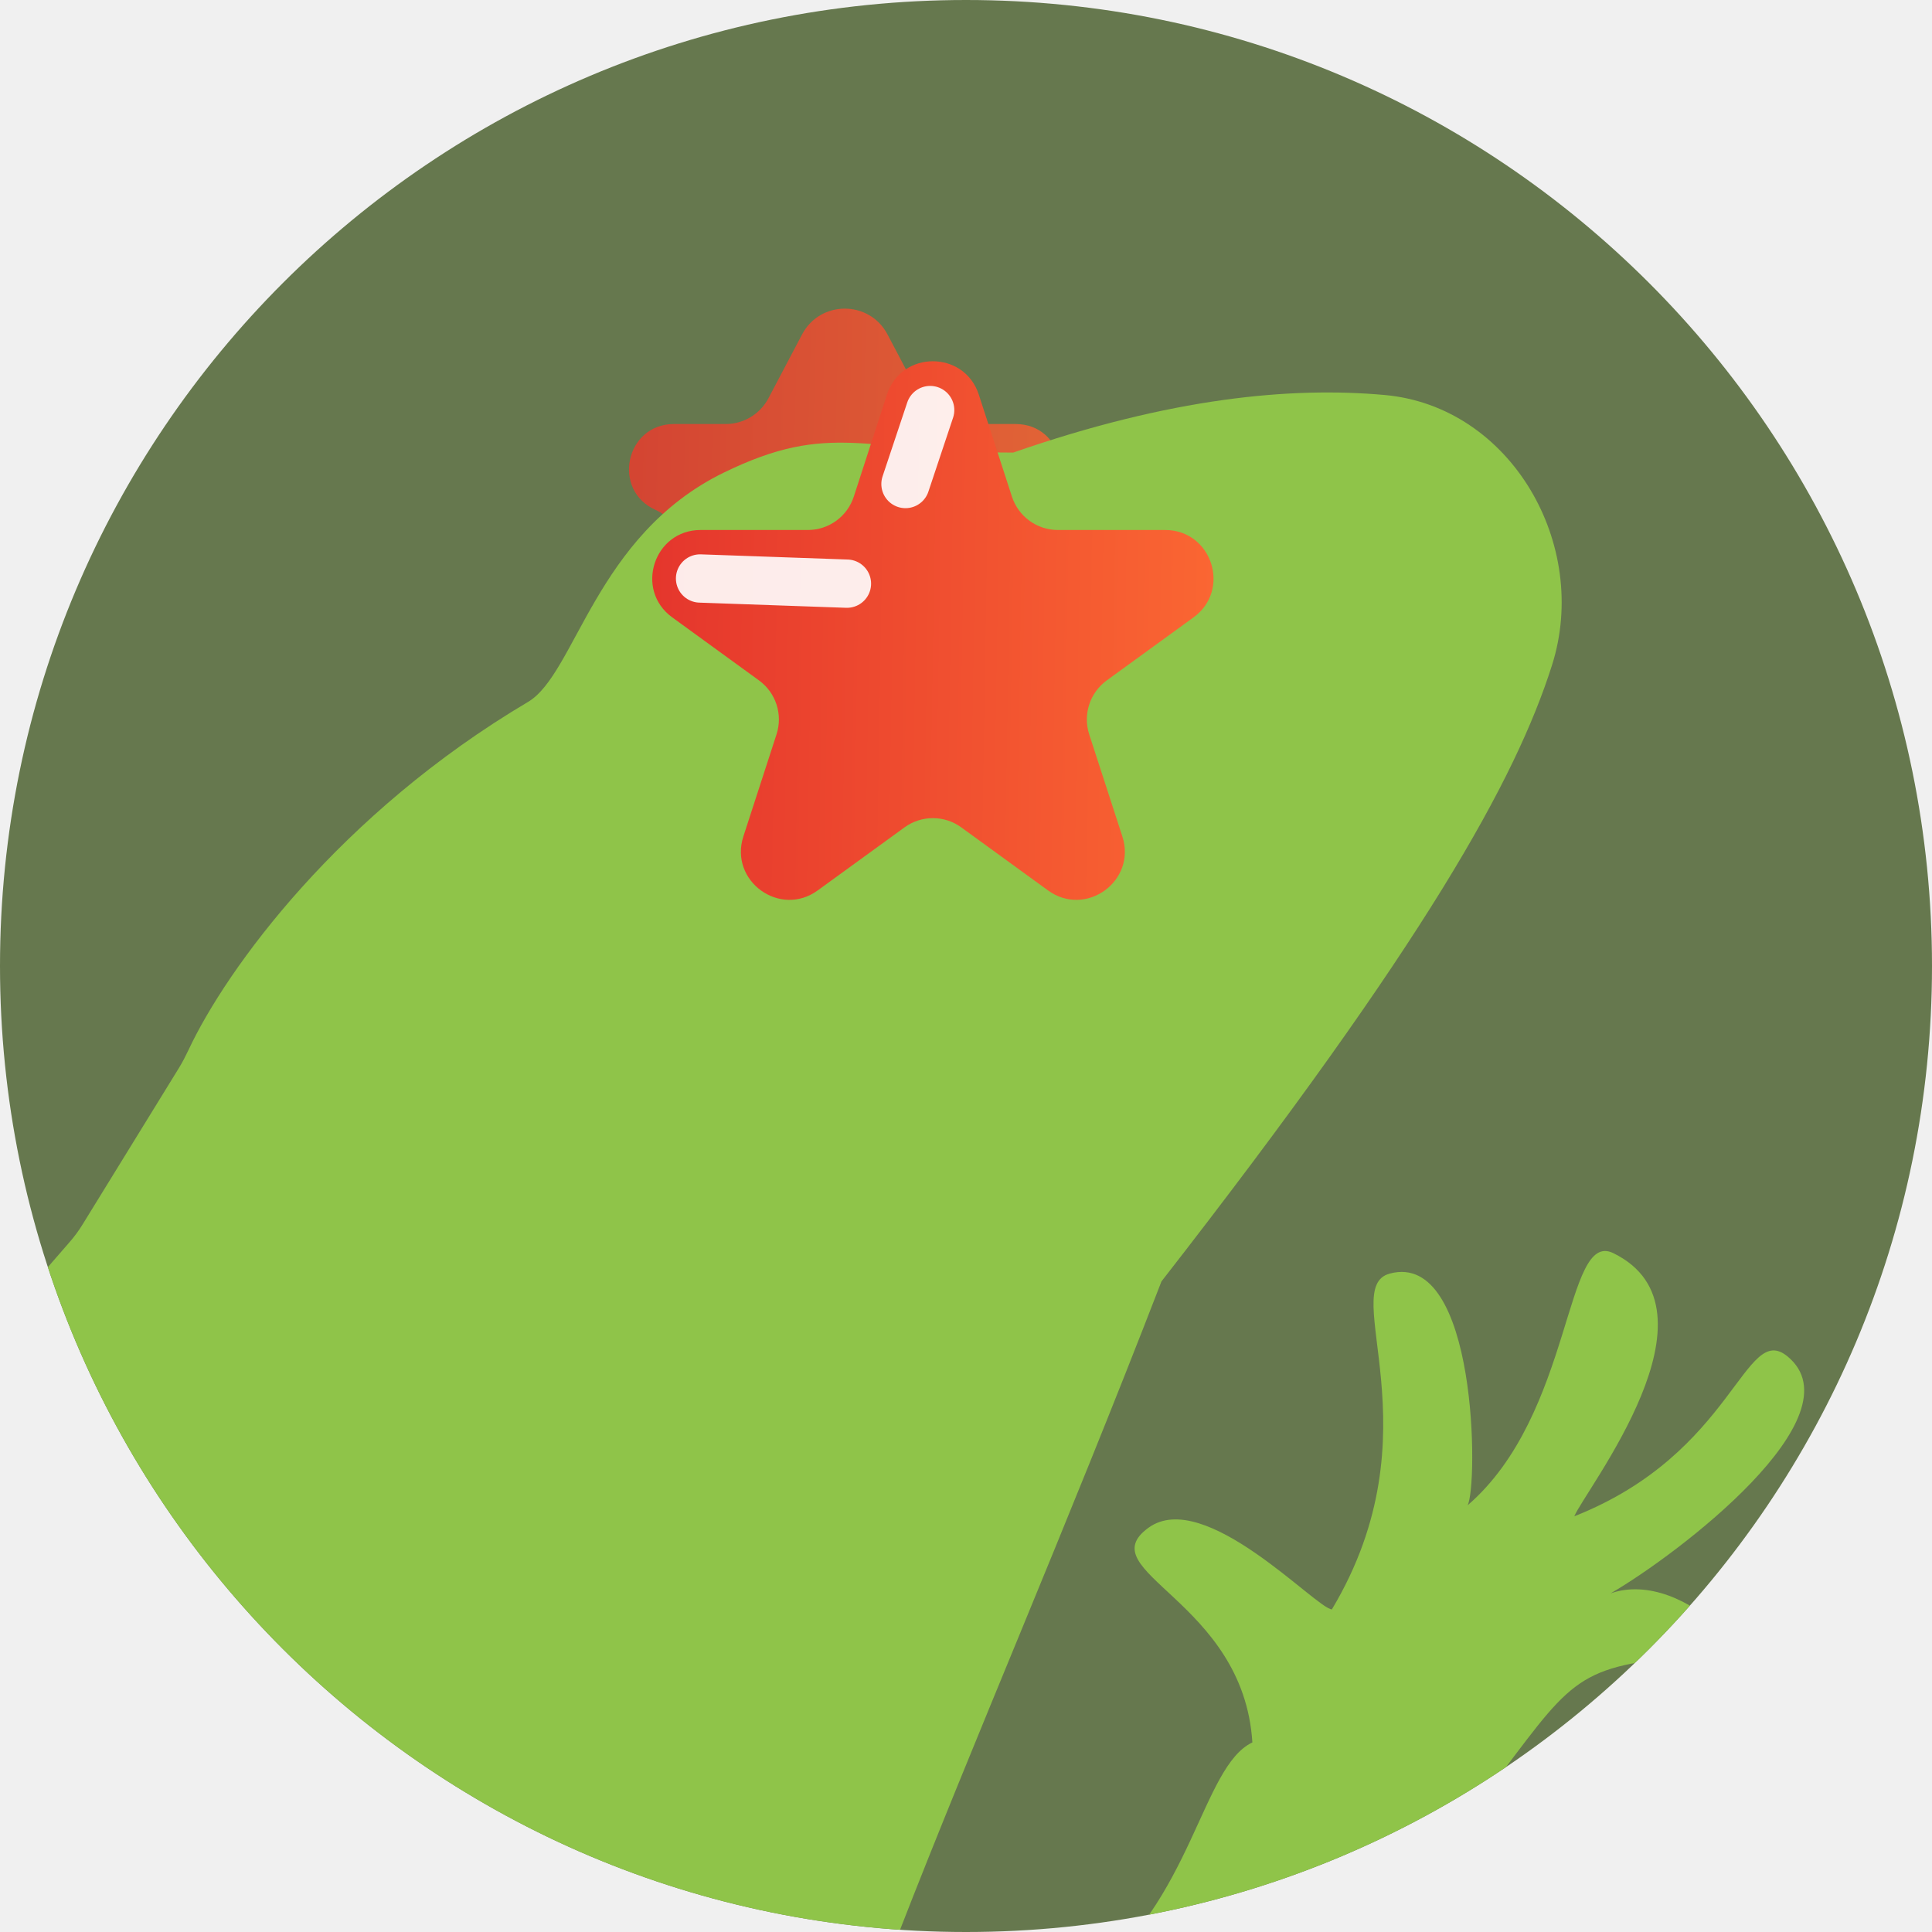
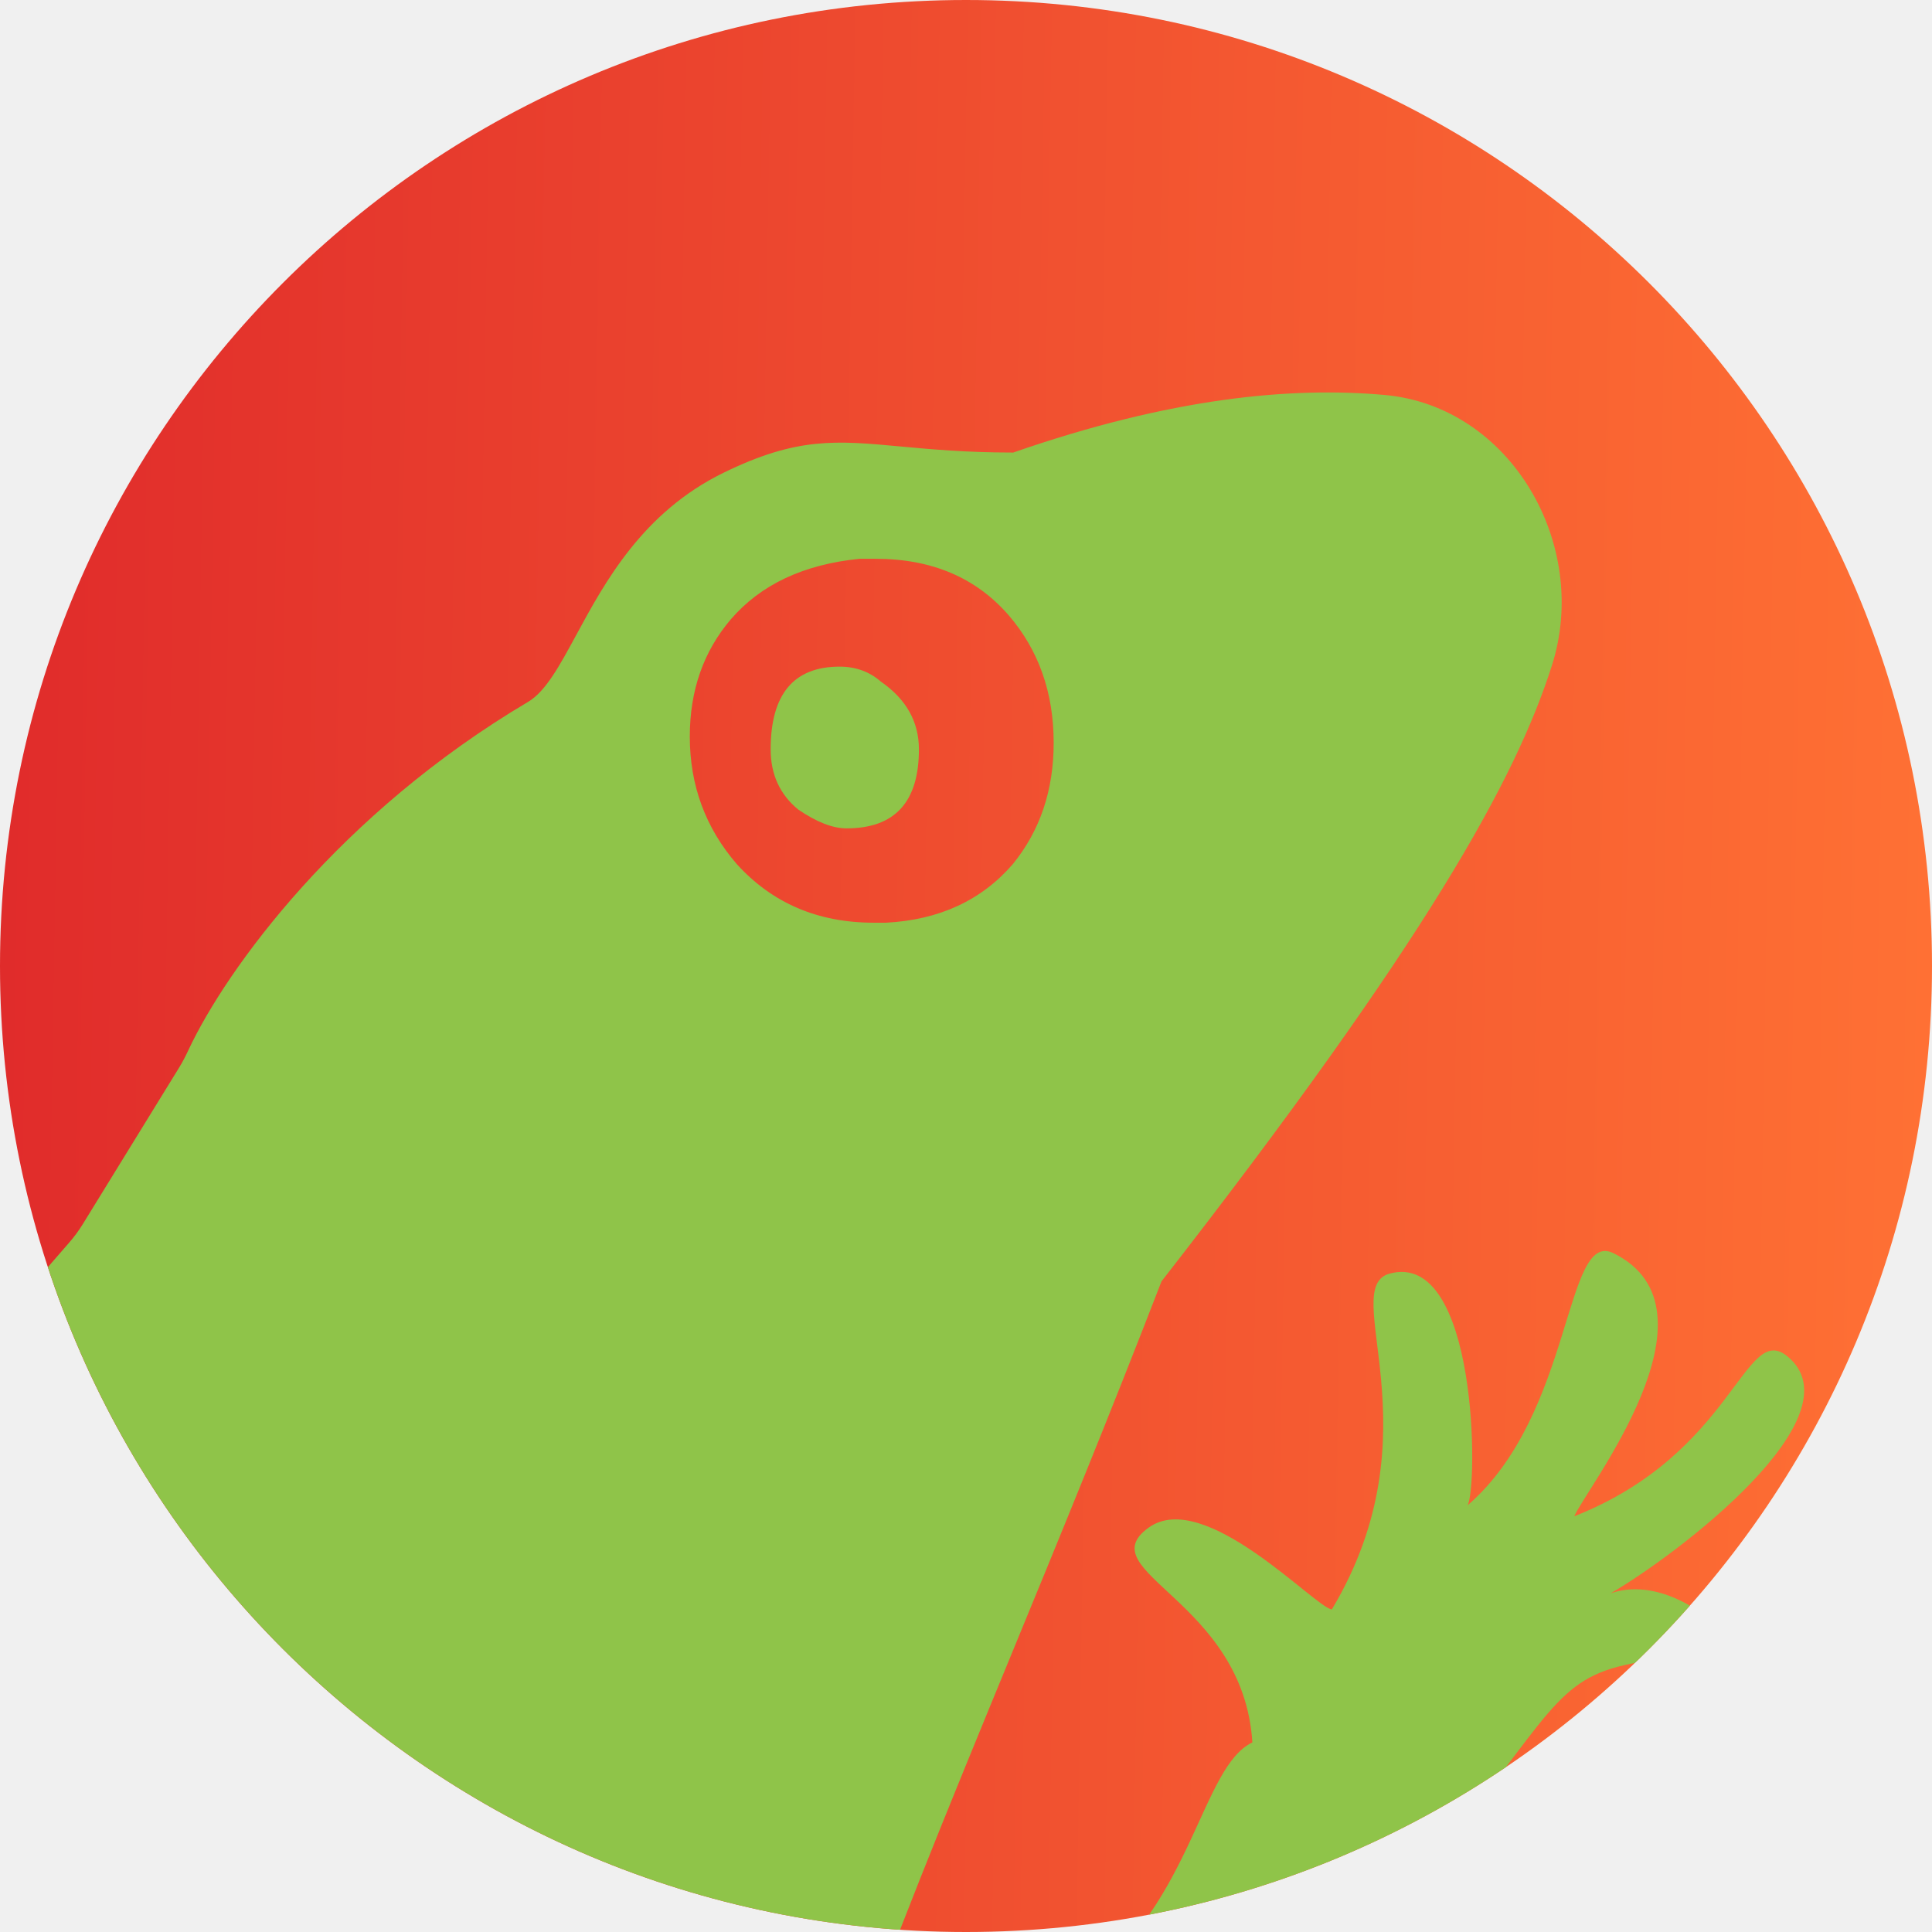
- <svg xmlns="http://www.w3.org/2000/svg" width="40" height="40" viewBox="0 0 40 40" fill="none">
-   <g clip-path="url(#clip0_937_46993)">
-     <rect width="40" height="40" rx="20" fill="#66784E" />
-     <path d="M16.606 6.924C16.981 6.212 18 6.212 18.375 6.924L19.071 8.245C19.244 8.573 19.585 8.779 19.956 8.779H21.027C22.03 8.779 22.323 10.148 21.407 10.558C20.917 10.778 20.715 11.366 20.965 11.841L21.015 11.935C21.457 12.776 20.588 13.703 19.721 13.314L17.9 12.498C17.639 12.381 17.342 12.381 17.081 12.498L15.26 13.314C14.393 13.703 13.524 12.776 13.966 11.935L14.016 11.841C14.267 11.366 14.064 10.778 13.574 10.558C12.658 10.148 12.951 8.779 13.954 8.779H15.025C15.396 8.779 15.737 8.573 15.91 8.245L16.606 6.924Z" fill="url(#paint0_linear_937_46993)" fill-opacity="0.85" />
-     <path d="M-8.738 57.223C-9.588 44.166 -6.137 34.342 1.424 25.736C1.531 25.615 1.629 25.484 1.713 25.346L3.711 22.101C3.782 21.984 3.844 21.863 3.902 21.74C4.692 20.052 7.036 16.839 10.933 14.532C11.917 13.949 12.328 11.084 14.979 9.788C17.211 8.697 17.909 9.37 20.978 9.37C24.242 8.234 26.727 8.003 28.667 8.178C31.28 8.412 32.928 11.277 32.131 13.777C31.382 16.129 29.539 19.481 24.047 26.53C20.002 36.993 16.605 43.549 14.979 52.061C12.165 66.791 17.006 76.042 26.977 77.905C33.432 79.112 43.861 75.611 44.556 69.081C45.104 63.934 41.626 60.013 37.441 58.757C35.099 58.055 33.474 58.282 31.372 58.673C30.546 58.827 30.059 57.81 30.701 57.268C32.085 56.097 33.385 55.199 35.488 54.572C44.021 52.027 52.369 56.525 54.043 67.826C55.896 80.334 43.858 91.822 26.977 91.822C5.301 91.822 -7.477 76.601 -8.738 57.223Z" fill="#8FC449" />
-     <path d="M19.025 15.515C19.025 16.605 18.525 17.15 17.526 17.15C17.241 17.15 16.907 17.02 16.527 16.761C16.146 16.45 15.956 16.034 15.956 15.515C15.956 14.373 16.432 13.802 17.383 13.802C17.716 13.802 18.002 13.906 18.24 14.114C18.763 14.477 19.025 14.944 19.025 15.515Z" fill="#8FC449" />
-     <path d="M27.84 51.302C24.911 53.067 21.929 54.382 20.805 47.164L19.15 43.495C20.078 43.737 19.15 43.495 22.495 41.005C24.694 39.368 24.875 36.575 25.929 36.075C25.743 33.128 22.526 32.536 23.78 31.629C24.939 30.791 27.245 33.3 27.575 33.321C29.783 29.633 27.685 26.66 28.774 26.368C30.593 25.88 30.604 30.781 30.384 31.167C32.581 29.271 32.386 25.447 33.402 25.945C35.783 27.111 32.824 30.84 32.594 31.393C35.913 30.085 36.114 27.344 37.01 28.084C38.499 29.314 34.748 32.178 33.346 32.989C34.885 32.446 36.934 34.675 35.895 35.249C34.856 35.822 36.097 34.168 34.46 34.345C32.413 34.567 32.394 35.042 30.466 37.521C28.538 39.999 30.769 49.536 27.84 51.302Z" fill="#8FC449" />
-     <path d="M18.363 8.17C18.663 7.249 19.966 7.249 20.265 8.17L20.951 10.282C21.085 10.694 21.469 10.973 21.902 10.973H24.123C25.092 10.973 25.494 12.213 24.711 12.782L22.914 14.087C22.564 14.342 22.417 14.793 22.551 15.205L23.237 17.317C23.537 18.238 22.482 19.005 21.698 18.435L19.902 17.13C19.552 16.875 19.077 16.875 18.727 17.13L16.93 18.435C16.146 19.005 15.092 18.238 15.391 17.317L16.077 15.205C16.211 14.793 16.065 14.342 15.714 14.087L13.918 12.782C13.134 12.213 13.537 10.973 14.505 10.973H16.726C17.159 10.973 17.543 10.694 17.677 10.282L18.363 8.17Z" fill="url(#paint1_linear_937_46993)" />
-     <path opacity="0.9" d="M17.535 12.084L14.494 11.977" stroke="white" stroke-linecap="round" stroke-linejoin="round" />
-     <path opacity="0.9" d="M19.258 8.49L18.747 10.021" stroke="white" stroke-linecap="round" stroke-linejoin="round" />
+ <svg xmlns="http://www.w3.org/2000/svg" width="76" height="76" viewBox="0 0 76 76" fill="none">
+   <g clip-path="url(#clip0_937_46943)">
+     <rect width="76" height="76" rx="38" fill="url(#paint0_linear_937_46943)" />
+     <path fill-rule="evenodd" clip-rule="evenodd" d="M2.706 48.899C-11.66 65.251 -18.217 83.915 -16.602 108.723C-14.206 145.542 10.072 174.462 51.257 174.462C83.331 174.462 106.202 152.634 102.681 128.869C99.5 107.398 83.64 98.852 67.426 103.687C63.431 104.878 60.962 106.584 58.331 108.809C57.113 109.839 58.037 111.77 59.606 111.479C63.601 110.736 66.688 110.304 71.137 111.639C79.09 114.025 85.697 121.476 84.656 131.255C83.336 143.661 63.52 150.312 51.257 148.02C32.311 144.479 23.113 126.903 28.46 98.915C30.712 87.13 34.75 77.318 39.749 65.168C41.611 60.646 43.605 55.799 45.69 50.407C56.124 37.014 59.626 30.645 61.049 26.176C62.563 21.426 59.433 15.983 54.468 15.537C50.781 15.206 46.059 15.646 39.858 17.802C37.998 17.802 36.597 17.672 35.413 17.562C32.885 17.328 31.349 17.185 28.46 18.598C25.284 20.151 23.799 22.89 22.668 24.979C22.005 26.202 21.463 27.202 20.773 27.61C13.368 31.995 8.915 38.099 7.413 41.305C7.303 41.54 7.186 41.77 7.05 41.991L3.255 48.157C3.094 48.419 2.909 48.668 2.706 48.899ZM39.68 24.204C40.859 25.575 41.449 27.247 41.449 29.222C41.449 31.086 40.913 32.677 39.841 33.993C38.608 35.419 36.946 36.187 34.855 36.297H34.373C32.175 36.297 30.379 35.529 28.985 33.993C27.752 32.567 27.135 30.894 27.135 28.975C27.135 27.165 27.671 25.63 28.744 24.368C29.923 22.997 31.612 22.202 33.81 21.982H34.453C36.651 21.982 38.393 22.723 39.68 24.204Z" fill="#8FC449" />
+     <path d="M36.148 29.479C36.148 31.55 35.199 32.586 33.3 32.586C32.757 32.586 32.124 32.339 31.401 31.846C30.678 31.254 30.316 30.465 30.316 29.479C30.316 27.309 31.22 26.224 33.029 26.224C33.662 26.224 34.204 26.421 34.656 26.816C35.651 27.506 36.148 28.394 36.148 29.479Z" fill="#8FC449" />
+     <path d="M52.896 97.473C47.331 100.828 41.665 103.326 39.529 89.611L36.384 82.641C38.149 83.1 36.384 82.641 42.741 77.909C46.919 74.799 47.263 69.493 49.265 68.542C48.912 62.944 42.799 61.819 45.182 60.095C47.385 58.502 51.766 63.27 52.392 63.309C56.588 56.302 52.602 50.653 54.67 50.099C58.126 49.173 58.148 58.485 57.729 59.218C61.904 55.614 61.533 48.349 63.464 49.295C67.987 51.512 62.365 58.597 61.928 59.646C68.234 57.161 68.617 51.954 70.319 53.36C73.148 55.696 66.022 61.137 63.356 62.679C66.281 61.647 70.175 65.882 68.201 66.972C66.226 68.063 68.585 64.919 65.474 65.255C61.585 65.676 61.549 66.581 57.885 71.289C54.222 75.998 58.462 94.118 52.896 97.473Z" fill="#8FC449" />
  </g>
  <defs>
-     <linearGradient id="paint0_linear_937_46993" x1="25.783" y1="15.476" x2="8.936" y2="15.024" gradientUnits="userSpaceOnUse">
+     <linearGradient id="paint0_linear_937_46943" x1="76" y1="76" x2="-1.238" y2="74.72" gradientUnits="userSpaceOnUse">
      <stop stop-color="#FF7134" />
      <stop offset="1" stop-color="#E02B2B" />
    </linearGradient>
-     <linearGradient id="paint1_linear_937_46993" x1="27.607" y1="21.828" x2="10.752" y2="21.549" gradientUnits="userSpaceOnUse">
-       <stop stop-color="#FF7134" />
-       <stop offset="1" stop-color="#E02B2B" />
-     </linearGradient>
-     <clipPath id="clip0_937_46993">
-       <rect width="40" height="40" rx="20" fill="white" />
+     <clipPath id="clip0_937_46943">
+       <rect width="76" height="76" rx="38" fill="white" />
    </clipPath>
  </defs>
</svg>
